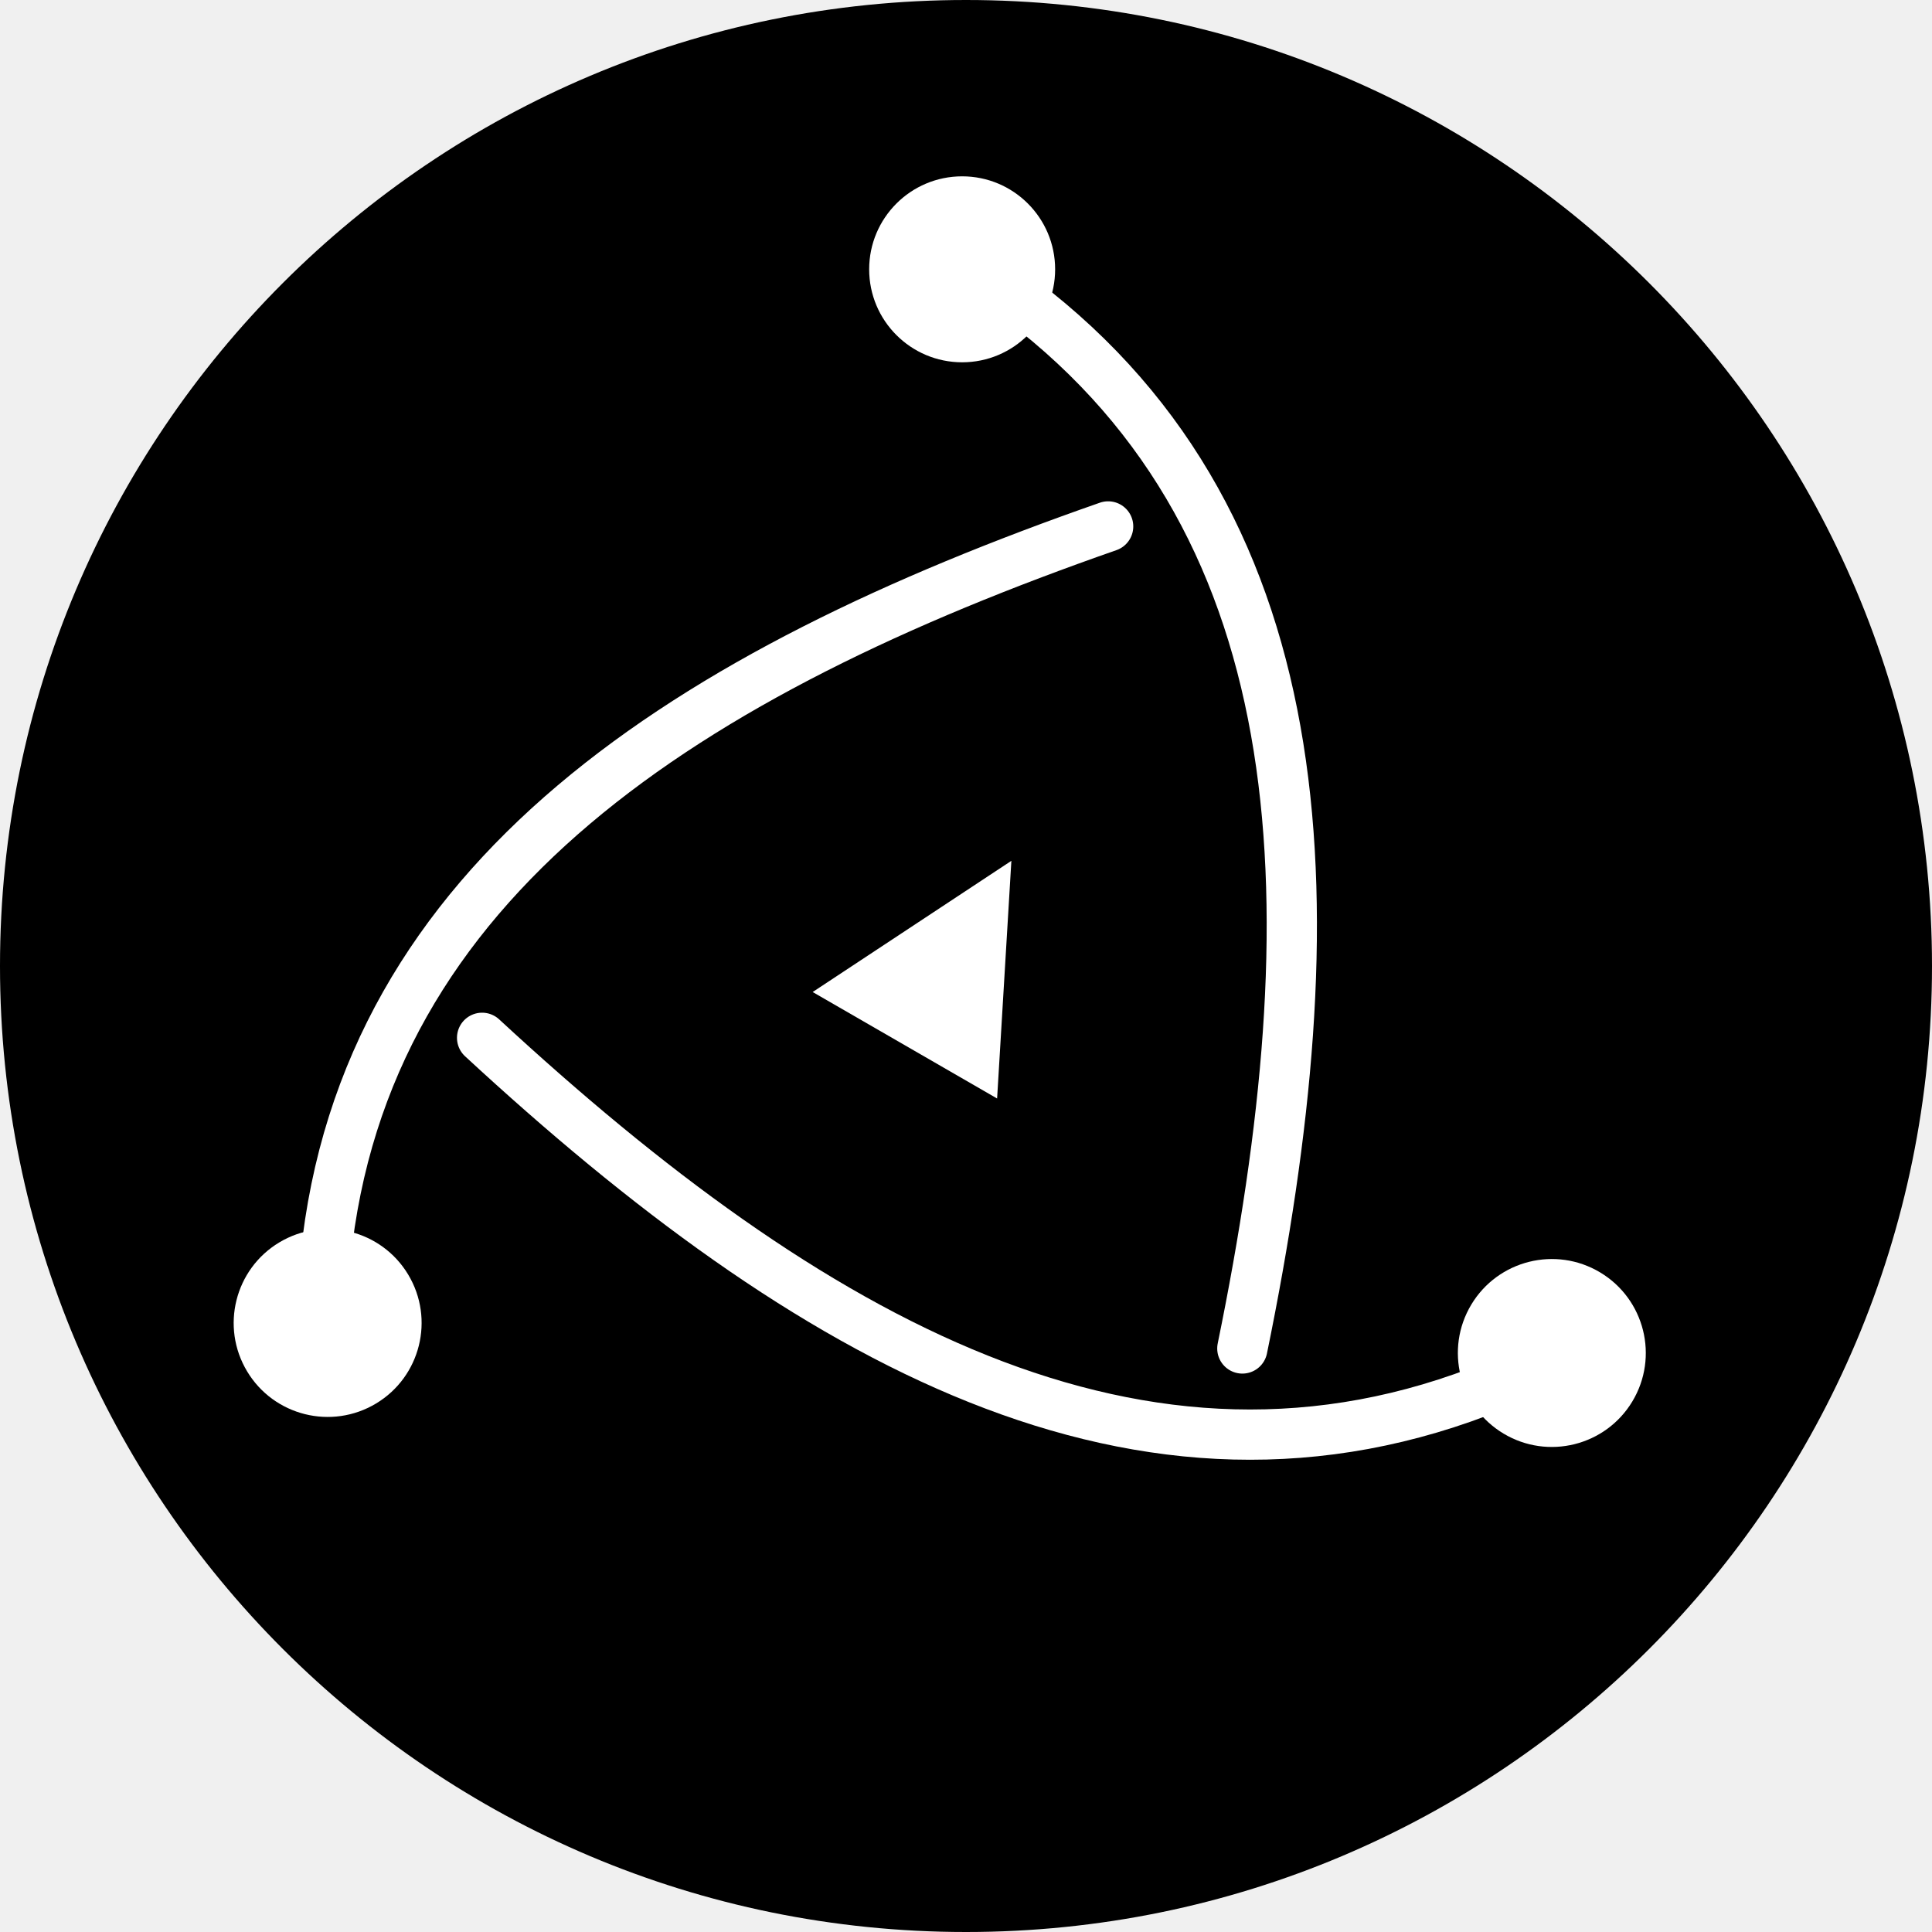
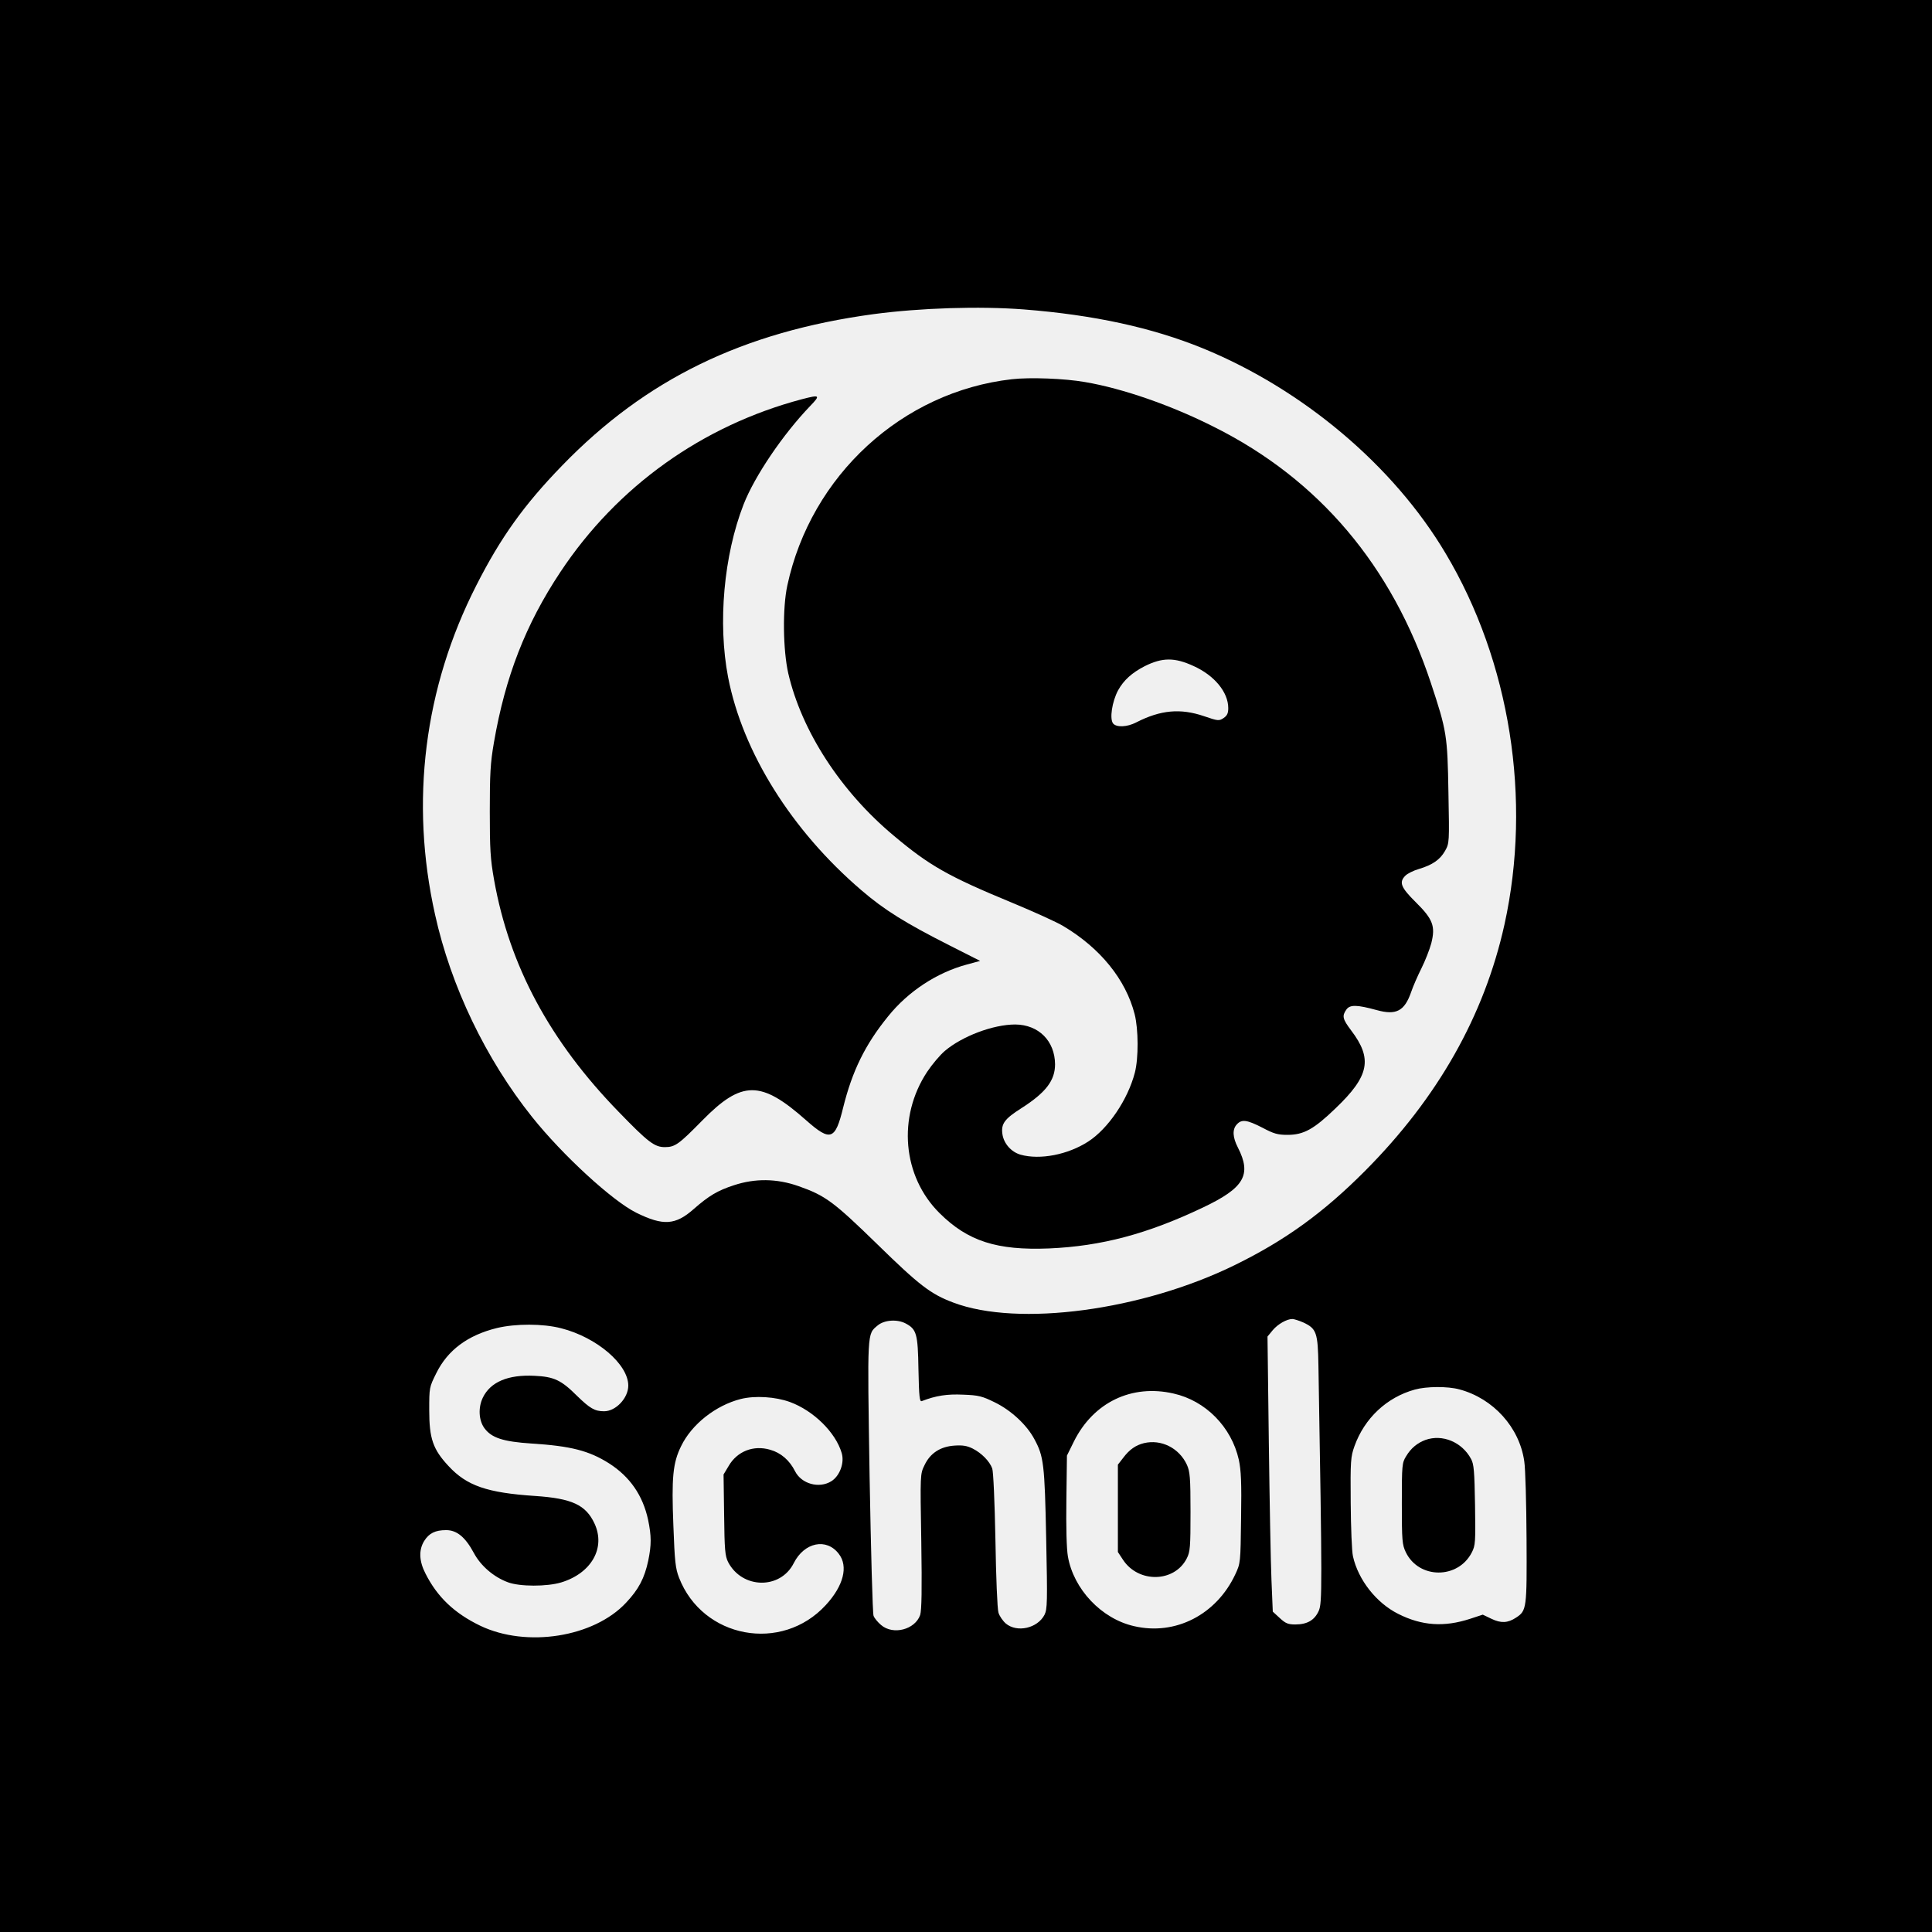
- <svg xmlns="http://www.w3.org/2000/svg" width="512" height="512" viewBox="0 0 512 512" fill="none">
-   <circle cx="256" cy="256" r="256" fill="black" />
-   <path d="M396.442 367.089C302.519 405.466 214.21 354.972 127.762 275.031" stroke="white" stroke-width="13.316" stroke-linecap="round" stroke-linejoin="round" />
-   <path d="M389.908 345.733C382.825 357.521 386.64 372.818 398.427 379.901C410.215 386.984 425.513 383.17 432.595 371.382C439.678 359.594 435.864 344.297 424.076 337.214C412.289 330.131 396.991 333.945 389.908 345.733Z" fill="white" />
-   <path d="M270.661 79.585C350.699 140.34 352.866 242.062 329.231 357.359" stroke="white" stroke-width="13.316" stroke-linecap="round" stroke-linejoin="round" />
-   <path d="M254.98 96.013C268.589 96.013 279.621 84.98 279.621 71.371C279.621 57.762 268.589 46.73 254.98 46.73C241.371 46.73 230.338 57.762 230.338 71.371C230.338 84.98 241.371 96.013 254.98 96.013Z" fill="white" />
-   <path d="M86.249 333.521C96.459 232.574 182.501 178.308 293.67 139.508" stroke="white" stroke-width="13.316" stroke-linecap="round" stroke-linejoin="round" />
-   <path d="M108.173 337.777C101.091 325.989 85.793 322.175 74.005 329.258C62.218 336.341 58.404 351.639 65.486 363.426C72.569 375.214 87.867 379.028 99.654 371.945C111.442 364.863 115.256 349.565 108.173 337.777Z" fill="white" />
-   <path fill-rule="evenodd" clip-rule="evenodd" d="M268.025 228.126L264.244 291.115L215.365 262.895L268.025 228.126Z" fill="white" />
+ <svg xmlns="http://www.w3.org/2000/svg" version="1.0" width="1024pt" height="1024pt" viewBox="0 0 1024 1024" preserveAspectRatio="xMidYMid meet">
+   <g transform="translate(0,1024) scale(0.1,-0.1)" fill="#000000" stroke="none">
+     <path d="M0 5120 l0 -5120 5120 0 5120 0 0 5120 0 5120 -5120 0 -5120 0 0 -5120z m5426 3480 c371 -29 679 -96 949 -206 530 -217 1011 -622 1287 -1087 342 -573 458 -1305 312 -1967 -107 -483 -353 -918 -739 -1306 -221 -222 -423 -368 -690 -499 -491 -241 -1148 -329 -1492 -199 -120 45 -180 91 -403 309 -232 226 -275 258 -417 308 -116 41 -231 42 -343 5 -86 -28 -132 -55 -213 -126 -97 -86 -162 -90 -304 -20 -126 62 -391 305 -553 508 -245 307 -430 692 -514 1072 -134 599 -58 1203 219 1746 129 254 253 427 455 635 444 458 958 708 1650 802 248 33 561 43 796 25z m1481 -5369 c71 -33 78 -53 81 -231 20 -1174 20 -1254 2 -1297 -22 -50 -61 -73 -125 -73 -38 0 -52 6 -82 34 l-37 34 -7 168 c-4 93 -10 421 -14 730 l-7 560 28 34 c27 32 74 59 104 59 8 0 34 -8 57 -18z m-2108 -5 c59 -31 66 -54 69 -244 3 -147 6 -173 18 -168 75 29 134 38 219 34 82 -3 101 -8 168 -41 86 -42 169 -119 209 -194 50 -92 55 -132 63 -529 7 -335 6 -373 -9 -403 -37 -71 -145 -96 -205 -46 -16 14 -34 40 -39 58 -6 18 -13 191 -16 384 -4 205 -11 364 -17 380 -14 38 -56 81 -103 105 -30 15 -53 19 -97 16 -75 -5 -129 -40 -159 -104 -23 -47 -23 -47 -17 -403 4 -258 2 -365 -6 -391 -27 -77 -143 -108 -207 -53 -17 14 -36 37 -40 49 -5 13 -14 345 -21 739 -12 778 -14 752 43 800 35 29 102 34 147 11z m-1825 -26 c189 -48 356 -191 356 -304 0 -66 -66 -136 -128 -136 -50 0 -75 15 -144 82 -84 84 -122 101 -225 106 -141 7 -234 -33 -274 -116 -25 -52 -22 -119 8 -161 38 -52 99 -72 250 -82 208 -13 305 -38 411 -105 111 -71 179 -170 207 -299 18 -87 18 -132 1 -216 -20 -94 -51 -153 -118 -224 -171 -183 -527 -239 -772 -122 -137 66 -228 152 -291 277 -34 66 -36 125 -7 172 26 42 59 58 117 58 57 0 102 -38 147 -122 36 -67 104 -126 179 -154 63 -24 208 -24 284 -1 160 49 236 183 176 312 -46 99 -120 133 -314 146 -256 17 -363 54 -460 159 -82 88 -102 145 -102 296 0 119 0 121 38 197 60 121 166 200 320 238 100 24 244 24 341 -1z m4761 -324 c180 -48 319 -202 344 -382 6 -38 11 -222 12 -409 2 -371 1 -382 -56 -419 -44 -29 -80 -30 -130 -6 l-46 22 -67 -22 c-138 -45 -256 -37 -381 26 -116 58 -212 180 -240 305 -6 25 -11 152 -12 284 -2 223 0 244 20 300 53 148 171 259 320 300 61 17 174 18 236 1z m-1515 -22 c170 -38 307 -177 346 -351 12 -57 15 -119 12 -310 -3 -237 -3 -238 -31 -298 -100 -213 -317 -325 -536 -274 -173 39 -321 196 -351 370 -7 40 -10 154 -8 300 l3 234 37 75 c103 207 306 305 528 254z m-2033 -45 c125 -46 242 -161 274 -270 16 -52 -10 -122 -55 -150 -65 -40 -158 -14 -192 53 -29 58 -75 98 -132 114 -88 26 -175 -8 -220 -86 l-27 -45 3 -214 c2 -185 5 -218 21 -250 74 -143 277 -147 348 -6 56 111 174 135 239 49 51 -66 25 -169 -69 -271 -234 -255 -653 -177 -778 145 -19 49 -23 86 -30 277 -10 253 -3 331 41 420 56 116 183 216 316 250 76 19 184 12 261 -16z" />
+     <path d="M5363 8230 c-582 -66 -1065 -511 -1190 -1093 -26 -120 -23 -342 5 -466 71 -306 278 -626 560 -861 188 -158 288 -215 627 -355 116 -48 237 -103 270 -123 197 -117 332 -284 379 -468 20 -79 21 -232 1 -309 -37 -143 -142 -298 -248 -366 -107 -69 -255 -98 -358 -69 -49 14 -89 59 -96 109 -8 55 12 81 100 137 130 83 179 147 179 233 -1 124 -87 210 -211 211 -117 0 -281 -62 -373 -140 -26 -22 -68 -72 -94 -111 -158 -239 -131 -554 66 -749 150 -149 304 -198 580 -187 278 12 522 77 816 217 219 104 259 173 185 318 -28 54 -30 96 -6 122 26 29 54 25 136 -17 60 -32 81 -38 133 -38 86 0 140 30 255 141 179 171 197 262 82 413 -45 60 -49 76 -25 110 19 27 56 26 162 -3 102 -28 146 -5 181 95 10 30 35 87 55 127 20 40 43 99 52 132 23 91 9 128 -82 218 -80 79 -90 106 -55 141 11 11 43 27 71 35 73 22 112 49 139 96 23 41 23 44 18 308 -5 305 -9 328 -93 582 -206 621 -593 1079 -1149 1357 -225 114 -484 204 -684 238 -107 19 -293 26 -388 15z m963 -1520 c111 -50 184 -139 184 -223 0 -28 -6 -40 -25 -53 -24 -16 -30 -15 -103 10 -126 43 -231 33 -360 -33 -48 -25 -104 -27 -122 -6 -20 24 -6 116 26 176 30 54 73 93 141 128 94 47 159 47 259 1z" />
+     <path d="M4250 8124 c-528 -140 -979 -462 -1280 -916 -184 -277 -292 -555 -352 -903 -19 -109 -22 -168 -22 -365 0 -202 3 -253 23 -365 81 -454 295 -853 661 -1229 155 -160 189 -186 244 -186 54 0 74 15 198 141 210 214 311 214 551 1 129 -114 154 -105 196 68 48 193 116 333 238 483 106 132 258 232 418 275 l70 19 -160 81 c-237 120 -348 189 -470 294 -369 316 -629 731 -706 1129 -55 286 -23 645 82 915 59 151 209 372 353 522 56 58 52 61 -44 36z" />
+     <path d="M7555 2608 c-43 -16 -77 -44 -102 -86 -22 -35 -23 -47 -23 -251 0 -198 2 -218 21 -258 69 -143 277 -144 350 -1 19 37 20 54 17 251 -3 179 -6 217 -21 244 -48 90 -152 133 -242 101z" />
+     <path d="M6063 2591 c-44 -11 -77 -34 -110 -78 l-28 -36 0 -232 0 -231 27 -41 c82 -125 273 -121 338 7 18 35 20 59 20 247 0 181 -3 213 -19 249 -41 89 -136 137 -228 115z" />
+   </g>
</svg>
